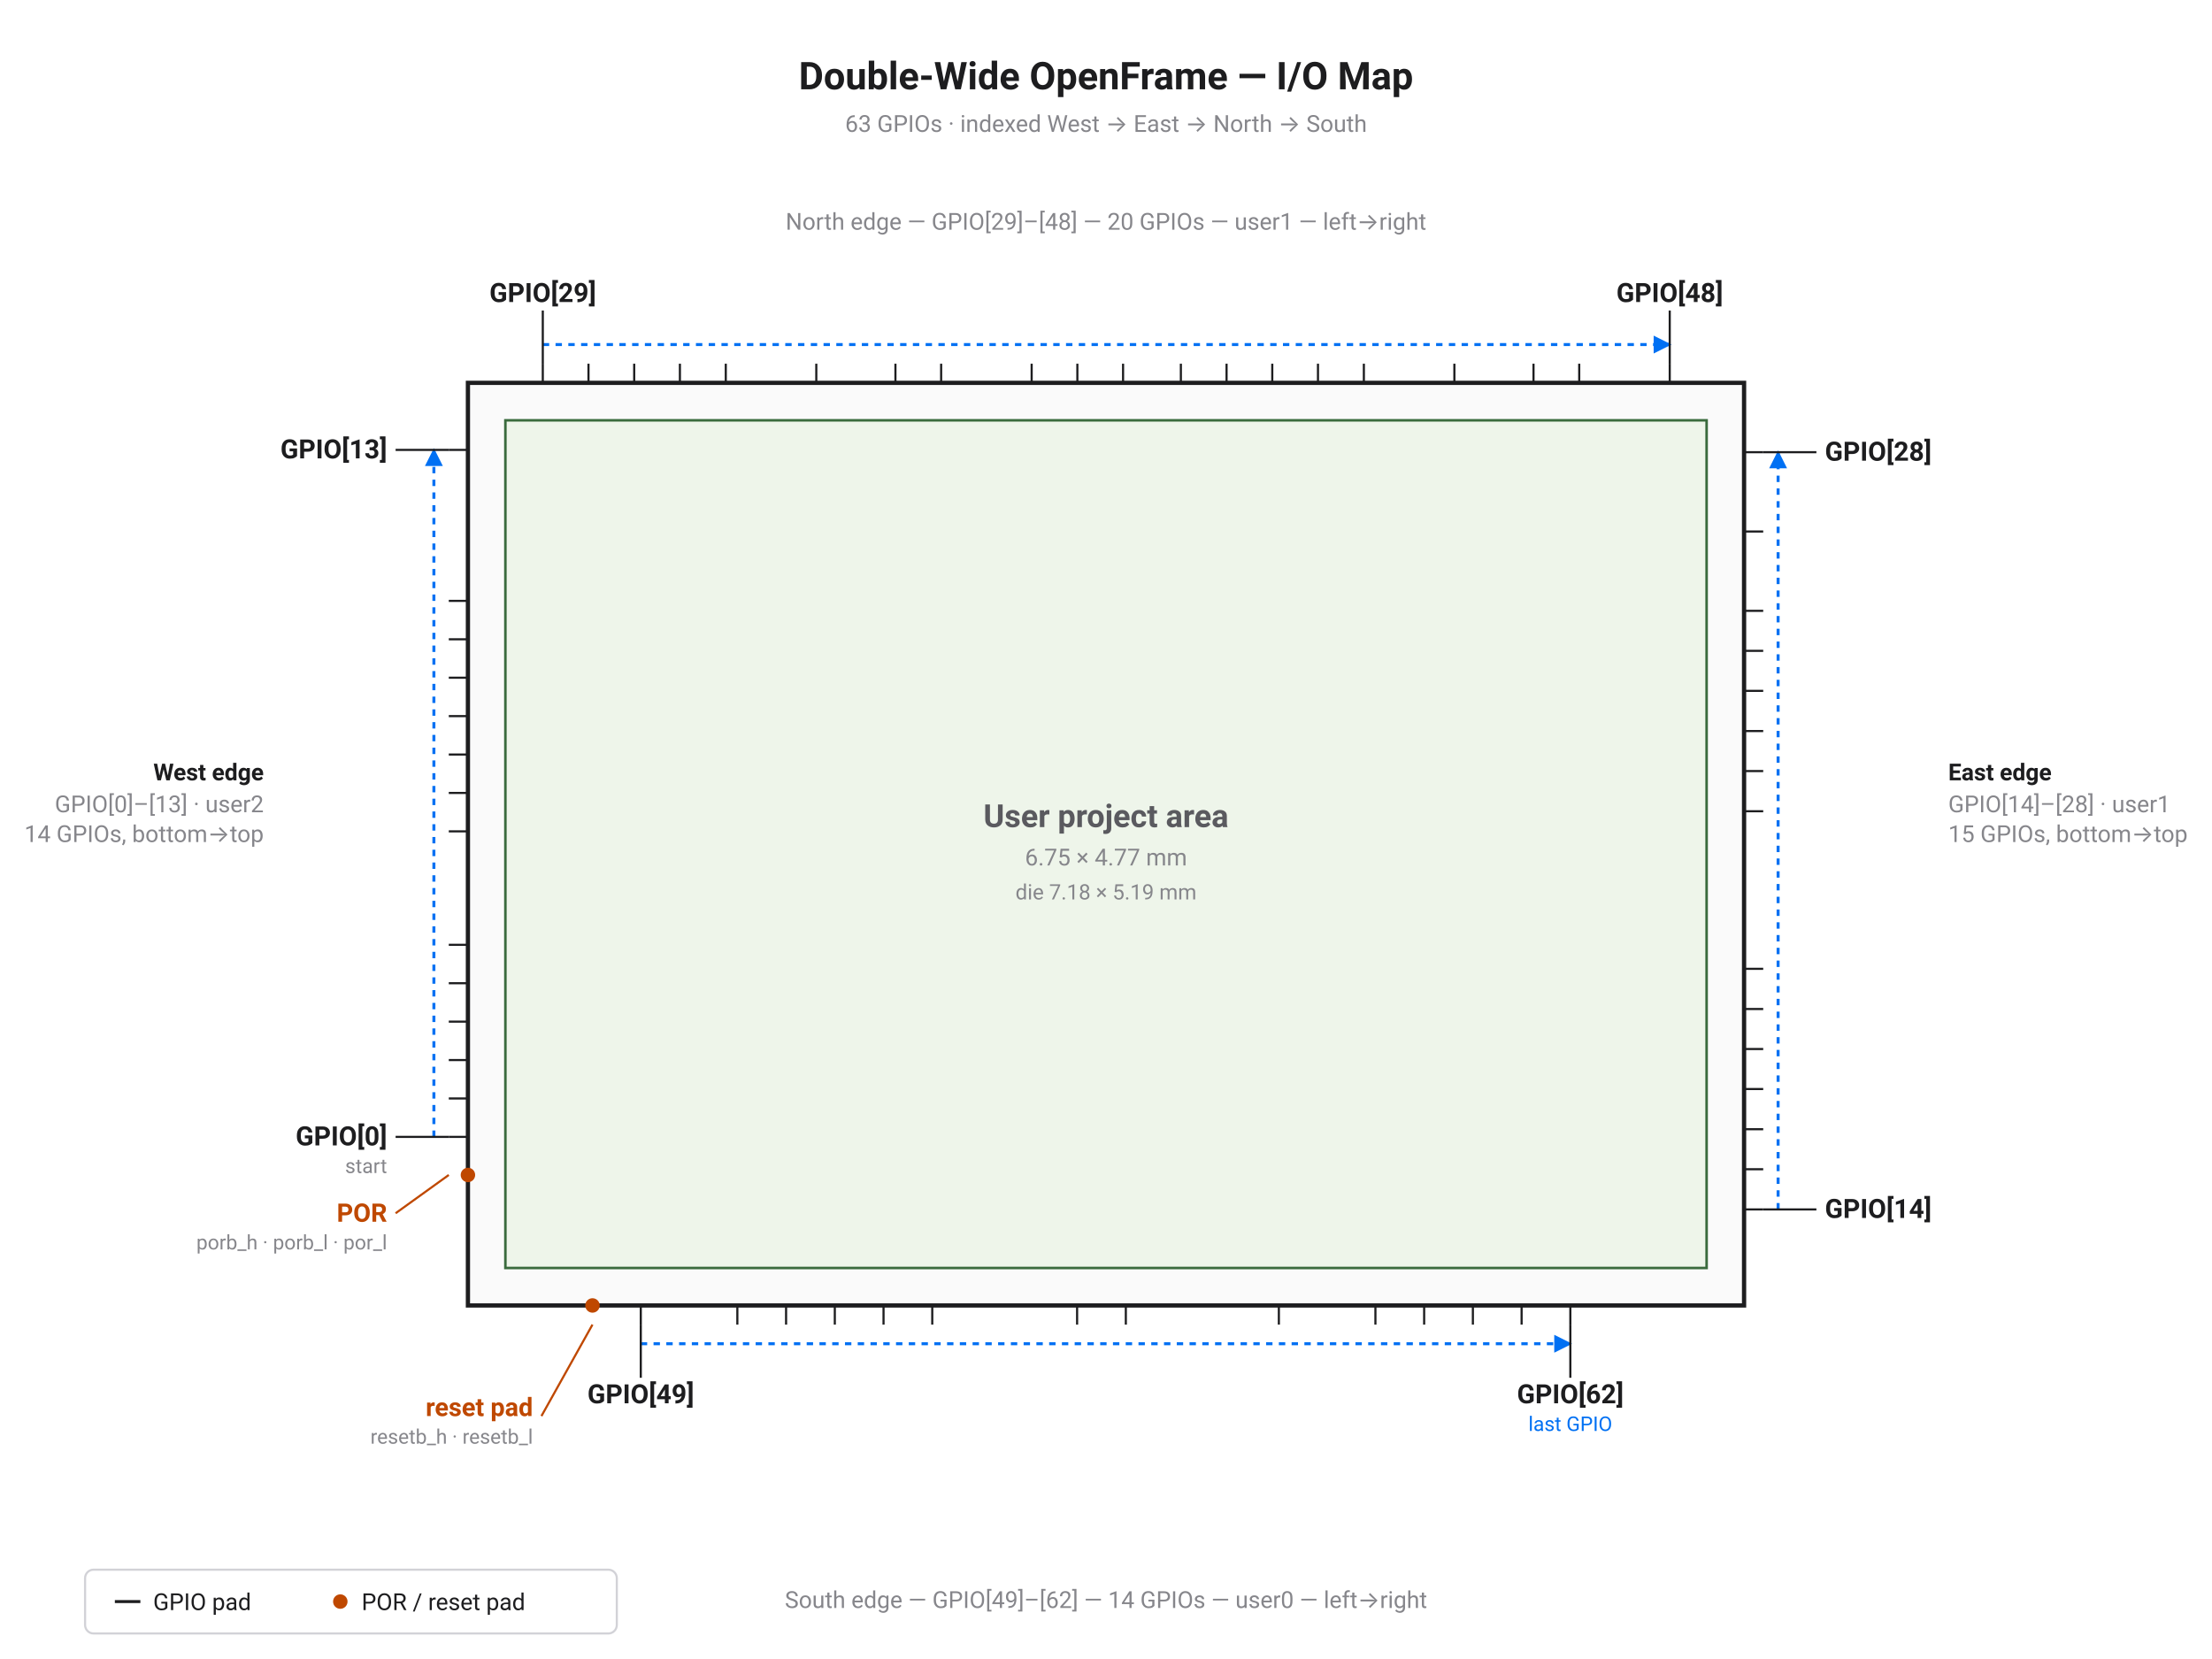
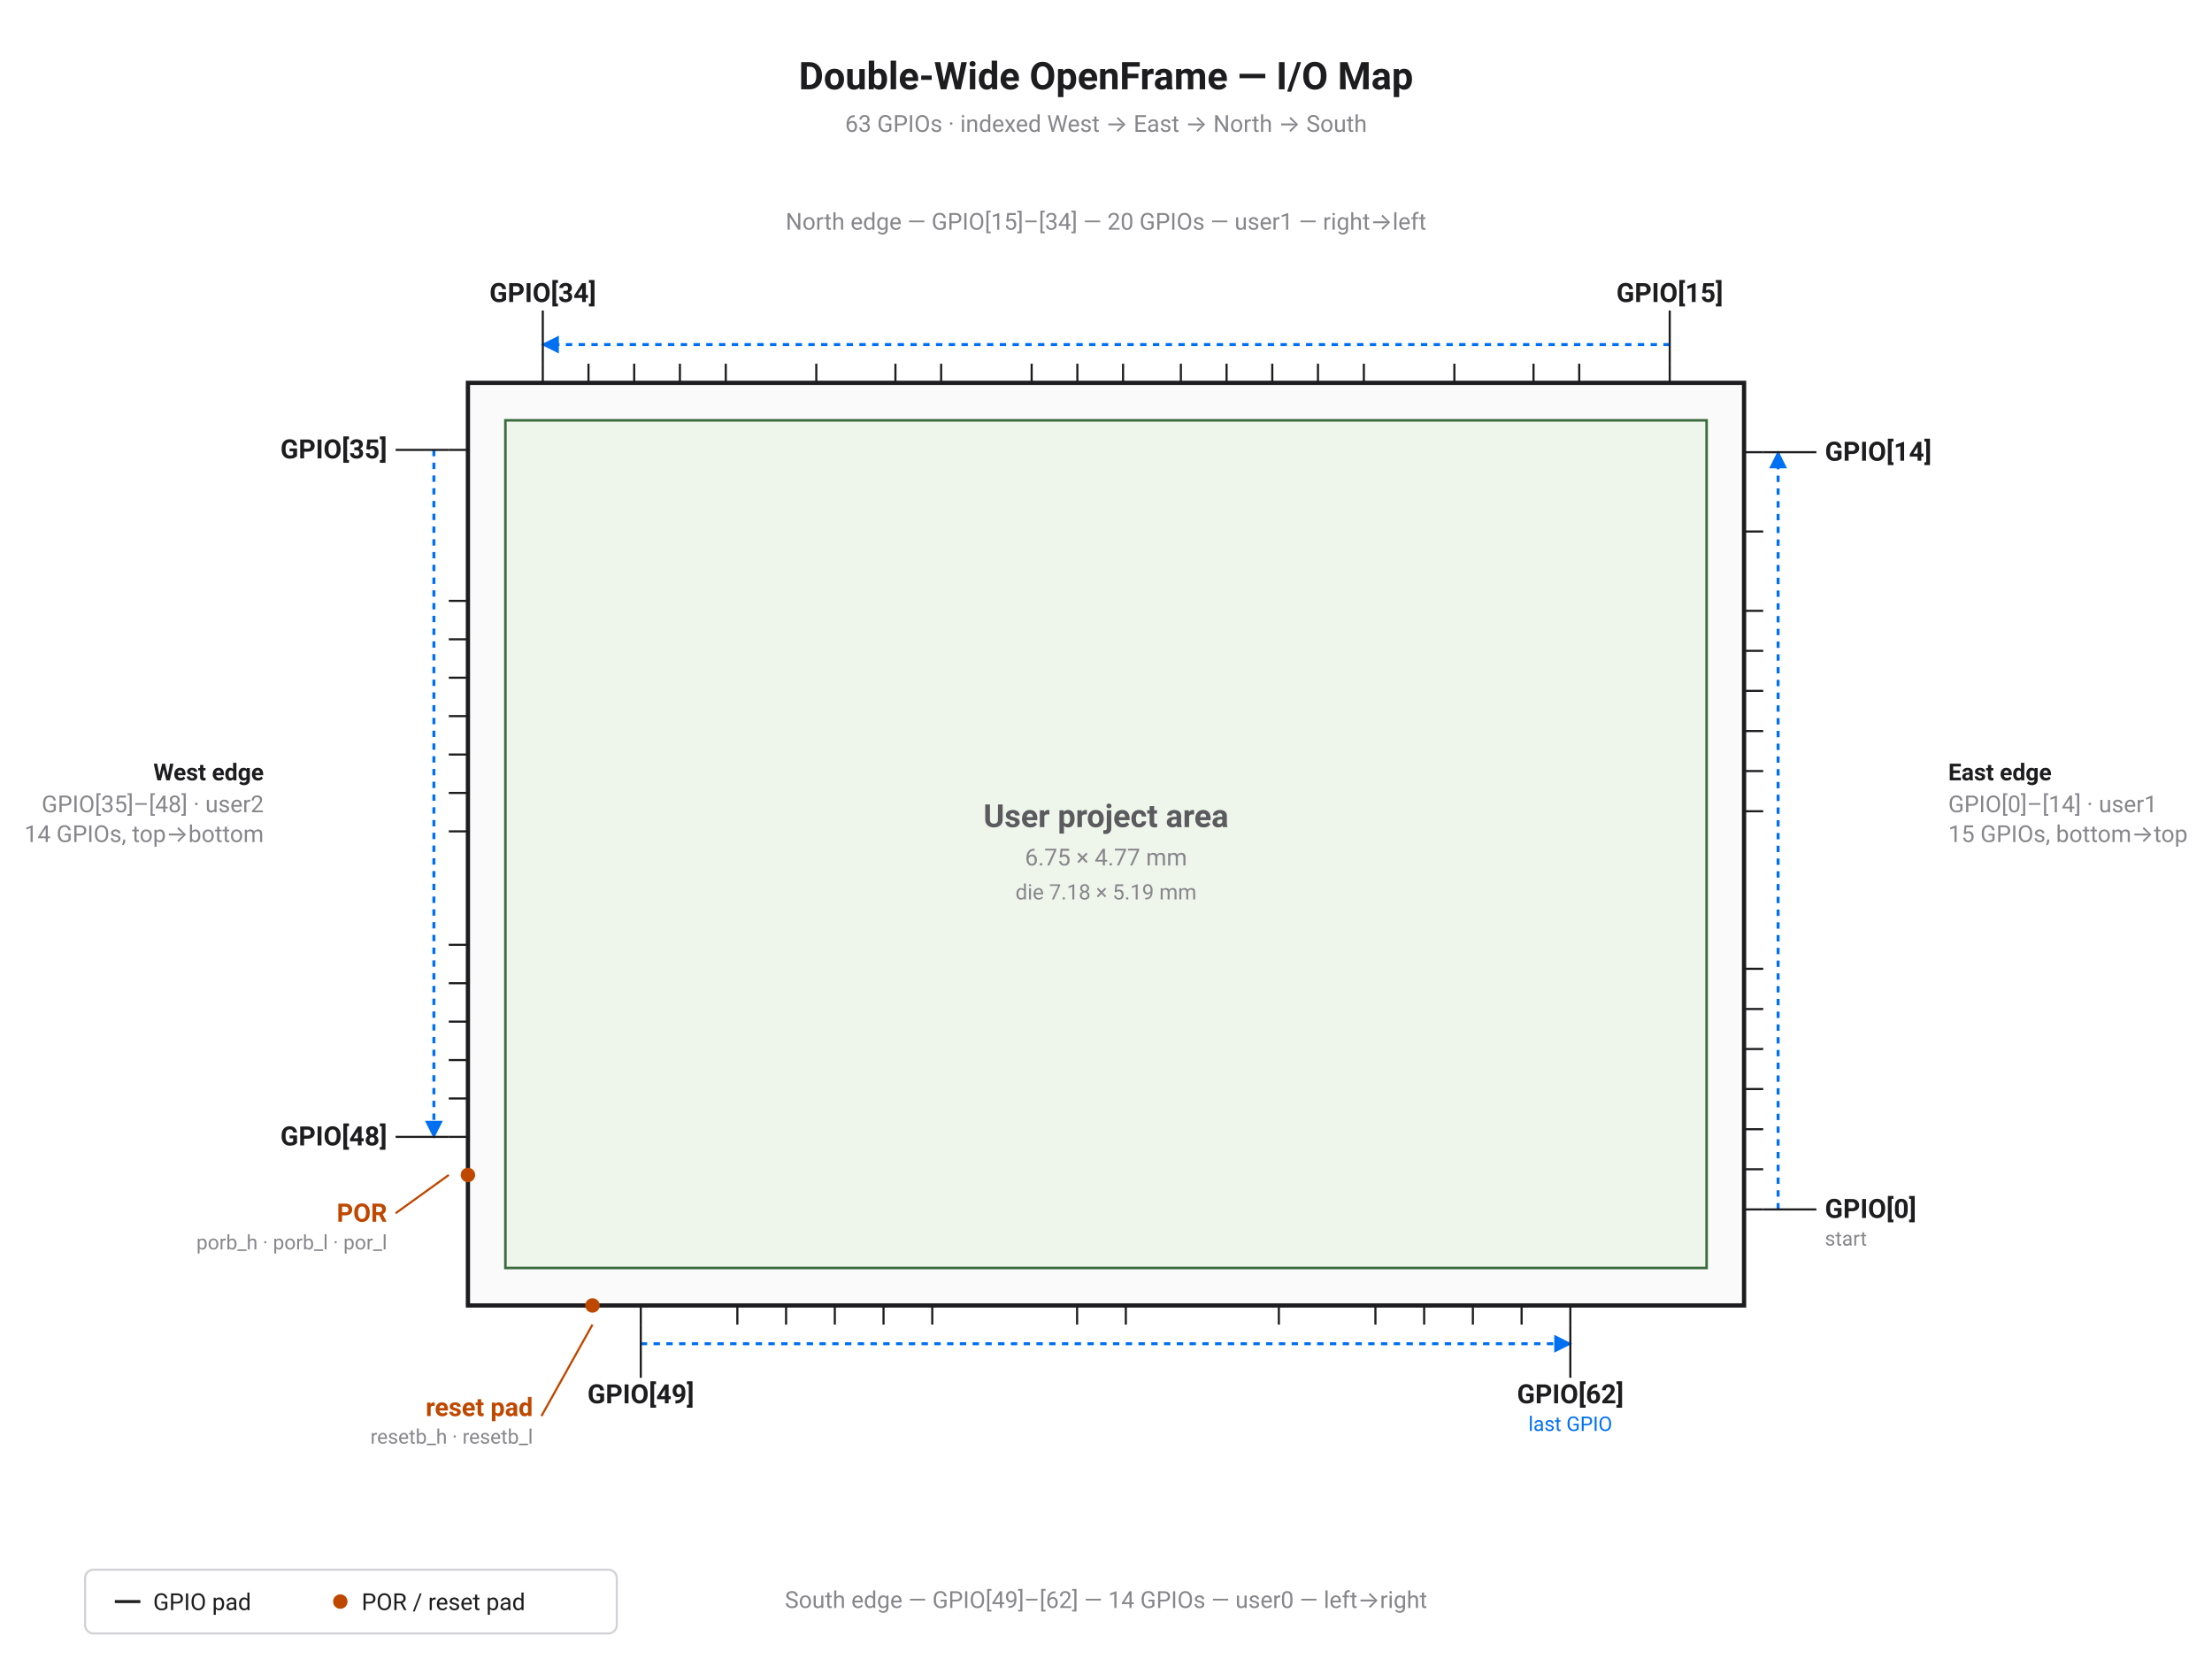
<svg xmlns="http://www.w3.org/2000/svg" viewBox="0 0 1040 780" font-family="-apple-system,BlinkMacSystemFont,'Segoe UI',Roboto,sans-serif" font-size="12" role="img" aria-label="Double-wide openframe I/O map">
  <rect width="1040" height="780" fill="#ffffff" />
  <text x="520" y="42" text-anchor="middle" font-size="18" font-weight="600" fill="#1d1d1f">Double-Wide OpenFrame — I/O Map</text>
  <text x="520" y="62" text-anchor="middle" font-size="11" fill="#86868b">63 GPIOs · indexed West → East → North → South</text>
  <rect x="220" y="180" width="600" height="433.779" fill="#fafafa" stroke="#1d1d1f" stroke-width="2" />
  <rect x="237.616" y="197.616" width="564.768" height="398.548" fill="#eef5ea" stroke="#3a6b3d" stroke-width="1.2" />
  <text x="520" y="388.89" text-anchor="middle" font-size="15" font-weight="600" fill="#5a5a5f">User project area</text>
  <text x="520" y="406.89" text-anchor="middle" font-size="11" fill="#86868b">6.75 × 4.77 mm</text>
  <text x="520" y="422.89" text-anchor="middle" font-size="10" fill="#86868b">die 7.18 × 5.19 mm</text>
  <g stroke="#1d1d1f" stroke-width="1" fill="none">
    <line x1="211" y1="534.517" x2="220" y2="534.517" />
    <line x1="211" y1="516.457" x2="220" y2="516.457" />
    <line x1="211" y1="498.397" x2="220" y2="498.397" />
    <line x1="211" y1="480.336" x2="220" y2="480.336" />
    <line x1="211" y1="462.276" x2="220" y2="462.276" />
    <line x1="211" y1="444.216" x2="220" y2="444.216" />
    <line x1="211" y1="390.871" x2="220" y2="390.871" />
    <line x1="211" y1="372.811" x2="220" y2="372.811" />
    <line x1="211" y1="354.751" x2="220" y2="354.751" />
    <line x1="211" y1="336.691" x2="220" y2="336.691" />
    <line x1="211" y1="318.631" x2="220" y2="318.631" />
    <line x1="211" y1="300.57" x2="220" y2="300.57" />
    <line x1="211" y1="282.51" x2="220" y2="282.51" />
    <line x1="211" y1="211.524" x2="220" y2="211.524" />
    <line x1="820" y1="568.627" x2="829" y2="568.627" />
    <line x1="820" y1="549.731" x2="829" y2="549.731" />
    <line x1="820" y1="530.918" x2="829" y2="530.918" />
    <line x1="820" y1="512.021" x2="829" y2="512.021" />
    <line x1="820" y1="493.209" x2="829" y2="493.209" />
    <line x1="820" y1="474.396" x2="829" y2="474.396" />
    <line x1="820" y1="455.5" x2="829" y2="455.5" />
    <line x1="820" y1="381.419" x2="829" y2="381.419" />
    <line x1="820" y1="362.523" x2="829" y2="362.523" />
    <line x1="820" y1="343.71" x2="829" y2="343.71" />
    <line x1="820" y1="324.814" x2="829" y2="324.814" />
    <line x1="820" y1="306.001" x2="829" y2="306.001" />
    <line x1="820" y1="287.189" x2="829" y2="287.189" />
    <line x1="820" y1="249.898" x2="829" y2="249.898" />
    <line x1="820" y1="212.607" x2="829" y2="212.607" />
    <line x1="255.199" y1="171" x2="255.199" y2="180" />
    <line x1="276.687" y1="171" x2="276.687" y2="180" />
    <line x1="298.175" y1="171" x2="298.175" y2="180" />
    <line x1="319.664" y1="171" x2="319.664" y2="180" />
    <line x1="341.236" y1="171" x2="341.236" y2="180" />
    <line x1="383.794" y1="171" x2="383.794" y2="180" />
    <line x1="421.001" y1="171" x2="421.001" y2="180" />
    <line x1="442.49" y1="171" x2="442.49" y2="180" />
    <line x1="485.048" y1="171" x2="485.048" y2="180" />
    <line x1="506.537" y1="171" x2="506.537" y2="180" />
    <line x1="528.025" y1="171" x2="528.025" y2="180" />
    <line x1="555.199" y1="171" x2="555.199" y2="180" />
    <line x1="576.687" y1="171" x2="576.687" y2="180" />
    <line x1="598.175" y1="171" x2="598.175" y2="180" />
    <line x1="619.664" y1="171" x2="619.664" y2="180" />
    <line x1="641.236" y1="171" x2="641.236" y2="180" />
    <line x1="683.794" y1="171" x2="683.794" y2="180" />
    <line x1="721.001" y1="171" x2="721.001" y2="180" />
    <line x1="742.49" y1="171" x2="742.49" y2="180" />
    <line x1="785.048" y1="171" x2="785.048" y2="180" />
    <line x1="301.273" y1="613.779" x2="301.273" y2="622.779" />
    <line x1="346.674" y1="613.779" x2="346.674" y2="622.779" />
    <line x1="369.584" y1="613.779" x2="369.584" y2="622.779" />
    <line x1="392.494" y1="613.779" x2="392.494" y2="622.779" />
    <line x1="415.403" y1="613.779" x2="415.403" y2="622.779" />
    <line x1="438.313" y1="613.779" x2="438.313" y2="622.779" />
    <line x1="506.413" y1="613.779" x2="506.413" y2="622.779" />
    <line x1="529.323" y1="613.779" x2="529.323" y2="622.779" />
    <line x1="601.273" y1="613.779" x2="601.273" y2="622.779" />
    <line x1="646.674" y1="613.779" x2="646.674" y2="622.779" />
    <line x1="669.584" y1="613.779" x2="669.584" y2="622.779" />
    <line x1="692.494" y1="613.779" x2="692.494" y2="622.779" />
    <line x1="715.403" y1="613.779" x2="715.403" y2="622.779" />
    <line x1="738.313" y1="613.779" x2="738.313" y2="622.779" />
  </g>
  <defs>
    <marker id="ar" viewBox="0 0 10 10" refX="9" refY="5" markerWidth="6" markerHeight="6" orient="auto-start-reverse">
      <path d="M0 0 L10 5 L0 10 z" fill="#0070f3" />
    </marker>
  </defs>
  <g stroke="#0070f3" stroke-width="1.4" fill="none" stroke-dasharray="3 3">
-     <line x1="204" y1="534.517" x2="204" y2="211.524" marker-end="url(#ar)" />
+     <line x1="204" y1="211.524" x2="204" y2="534.517" marker-end="url(#ar)" />
    <line x1="836" y1="568.627" x2="836" y2="212.607" marker-end="url(#ar)" />
-     <line x1="255.199" y1="162" x2="785.048" y2="162" marker-end="url(#ar)" />
+     <line x1="785.048" y1="162" x2="255.199" y2="162" marker-end="url(#ar)" />
    <line x1="301.273" y1="631.779" x2="738.313" y2="631.779" marker-end="url(#ar)" />
  </g>
  <line x1="211" y1="534.517" x2="186" y2="534.517" stroke="#1d1d1f" />
-   <text x="182" y="538.517" text-anchor="end" font-size="12.5" font-weight="600" fill="#1d1d1f">GPIO[0]</text>
-   <text x="182" y="551.517" text-anchor="end" font-size="9.5" fill="#86868b">start</text>
+   <text x="182" y="538.517" text-anchor="end" font-size="12.5" font-weight="600" fill="#1d1d1f">GPIO[48]</text>
  <line x1="211" y1="211.524" x2="186" y2="211.524" stroke="#1d1d1f" />
-   <text x="182" y="215.524" text-anchor="end" font-size="12.5" font-weight="600" fill="#1d1d1f">GPIO[13]</text>
+   <text x="182" y="215.524" text-anchor="end" font-size="12.5" font-weight="600" fill="#1d1d1f">GPIO[35]</text>
  <line x1="829" y1="568.627" x2="854" y2="568.627" stroke="#1d1d1f" />
-   <text x="858" y="572.627" font-size="12.5" font-weight="600" fill="#1d1d1f">GPIO[14]</text>
+   <text x="858" y="572.627" font-size="12.5" font-weight="600" fill="#1d1d1f">GPIO[0]</text>
+   <text x="858" y="585.627" font-size="9.5" fill="#86868b">start</text>
  <line x1="829" y1="212.607" x2="854" y2="212.607" stroke="#1d1d1f" />
-   <text x="858" y="216.607" font-size="12.5" font-weight="600" fill="#1d1d1f">GPIO[28]</text>
+   <text x="858" y="216.607" font-size="12.5" font-weight="600" fill="#1d1d1f">GPIO[14]</text>
  <line x1="255.199" y1="171" x2="255.199" y2="146" stroke="#1d1d1f" />
-   <text x="255.199" y="142" text-anchor="middle" font-size="12.5" font-weight="600" fill="#1d1d1f">GPIO[29]</text>
+   <text x="255.199" y="142" text-anchor="middle" font-size="12.5" font-weight="600" fill="#1d1d1f">GPIO[34]</text>
  <line x1="785.048" y1="171" x2="785.048" y2="146" stroke="#1d1d1f" />
-   <text x="785.048" y="142" text-anchor="middle" font-size="12.5" font-weight="600" fill="#1d1d1f">GPIO[48]</text>
+   <text x="785.048" y="142" text-anchor="middle" font-size="12.5" font-weight="600" fill="#1d1d1f">GPIO[15]</text>
  <line x1="301.273" y1="622.779" x2="301.273" y2="647.779" stroke="#1d1d1f" />
  <text x="301.273" y="659.779" text-anchor="middle" font-size="12.5" font-weight="600" fill="#1d1d1f">GPIO[49]</text>
  <line x1="738.313" y1="622.779" x2="738.313" y2="647.779" stroke="#1d1d1f" />
  <text x="738.313" y="659.779" text-anchor="middle" font-size="12.5" font-weight="600" fill="#1d1d1f">GPIO[62]</text>
  <text x="738.313" y="672.779" text-anchor="middle" font-size="9.5" fill="#0070f3">last GPIO</text>
  <circle cx="220" cy="552.426" r="3.4" fill="#bf4800" />
  <line x1="211" y1="552.426" x2="186" y2="570.426" stroke="#bf4800" />
  <text x="182" y="574.426" text-anchor="end" font-size="12" font-weight="600" fill="#bf4800">POR</text>
  <text x="182" y="587.426" text-anchor="end" font-size="9.5" fill="#86868b">porb_h · porb_l · por_l</text>
  <circle cx="278.566" cy="613.779" r="3.4" fill="#bf4800" />
  <line x1="278.566" y1="622.779" x2="254.566" y2="665.779" stroke="#bf4800" />
  <text x="250.566" y="665.779" text-anchor="end" font-size="12" font-weight="600" fill="#bf4800">reset pad</text>
  <text x="250.566" y="678.779" text-anchor="end" font-size="9.5" fill="#86868b">resetb_h · resetb_l</text>
  <text x="124" y="366.89" text-anchor="end" font-size="11" font-weight="600" fill="#1d1d1f">West edge</text>
-   <text x="124" y="381.89" text-anchor="end" font-size="11" fill="#86868b">GPIO[0]–[13] · user2</text>
-   <text x="124" y="395.89" text-anchor="end" font-size="11" fill="#86868b">14 GPIOs, bottom→top</text>
+   <text x="124" y="381.89" text-anchor="end" font-size="11" fill="#86868b">GPIO[35]–[48] · user2</text>
+   <text x="124" y="395.89" text-anchor="end" font-size="11" fill="#86868b">14 GPIOs, top→bottom</text>
  <text x="916" y="366.89" font-size="11" font-weight="600" fill="#1d1d1f">East edge</text>
-   <text x="916" y="381.89" font-size="11" fill="#86868b">GPIO[14]–[28] · user1</text>
+   <text x="916" y="381.89" font-size="11" fill="#86868b">GPIO[0]–[14] · user1</text>
  <text x="916" y="395.89" font-size="11" fill="#86868b">15 GPIOs, bottom→top</text>
-   <text x="520" y="108" text-anchor="middle" font-size="11" fill="#86868b">North edge — GPIO[29]–[48] — 20 GPIOs — user1 — left→right</text>
+   <text x="520" y="108" text-anchor="middle" font-size="11" fill="#86868b">North edge — GPIO[15]–[34] — 20 GPIOs — user1 — right→left</text>
  <text x="520" y="756" text-anchor="middle" font-size="11" fill="#86868b">South edge — GPIO[49]–[62] — 14 GPIOs — user0 — left→right</text>
  <g transform="translate(40,738)">
    <rect width="250" height="30" fill="none" stroke="#d2d2d7" rx="4" />
    <line x1="14" y1="15" x2="26" y2="15" stroke="#1d1d1f" stroke-width="1.4" />
    <text x="32" y="19" font-size="11" fill="#1d1d1f">GPIO pad</text>
    <circle cx="120" cy="15" r="3.4" fill="#bf4800" />
    <text x="130" y="19" font-size="11" fill="#1d1d1f">POR / reset pad</text>
  </g>
</svg>
